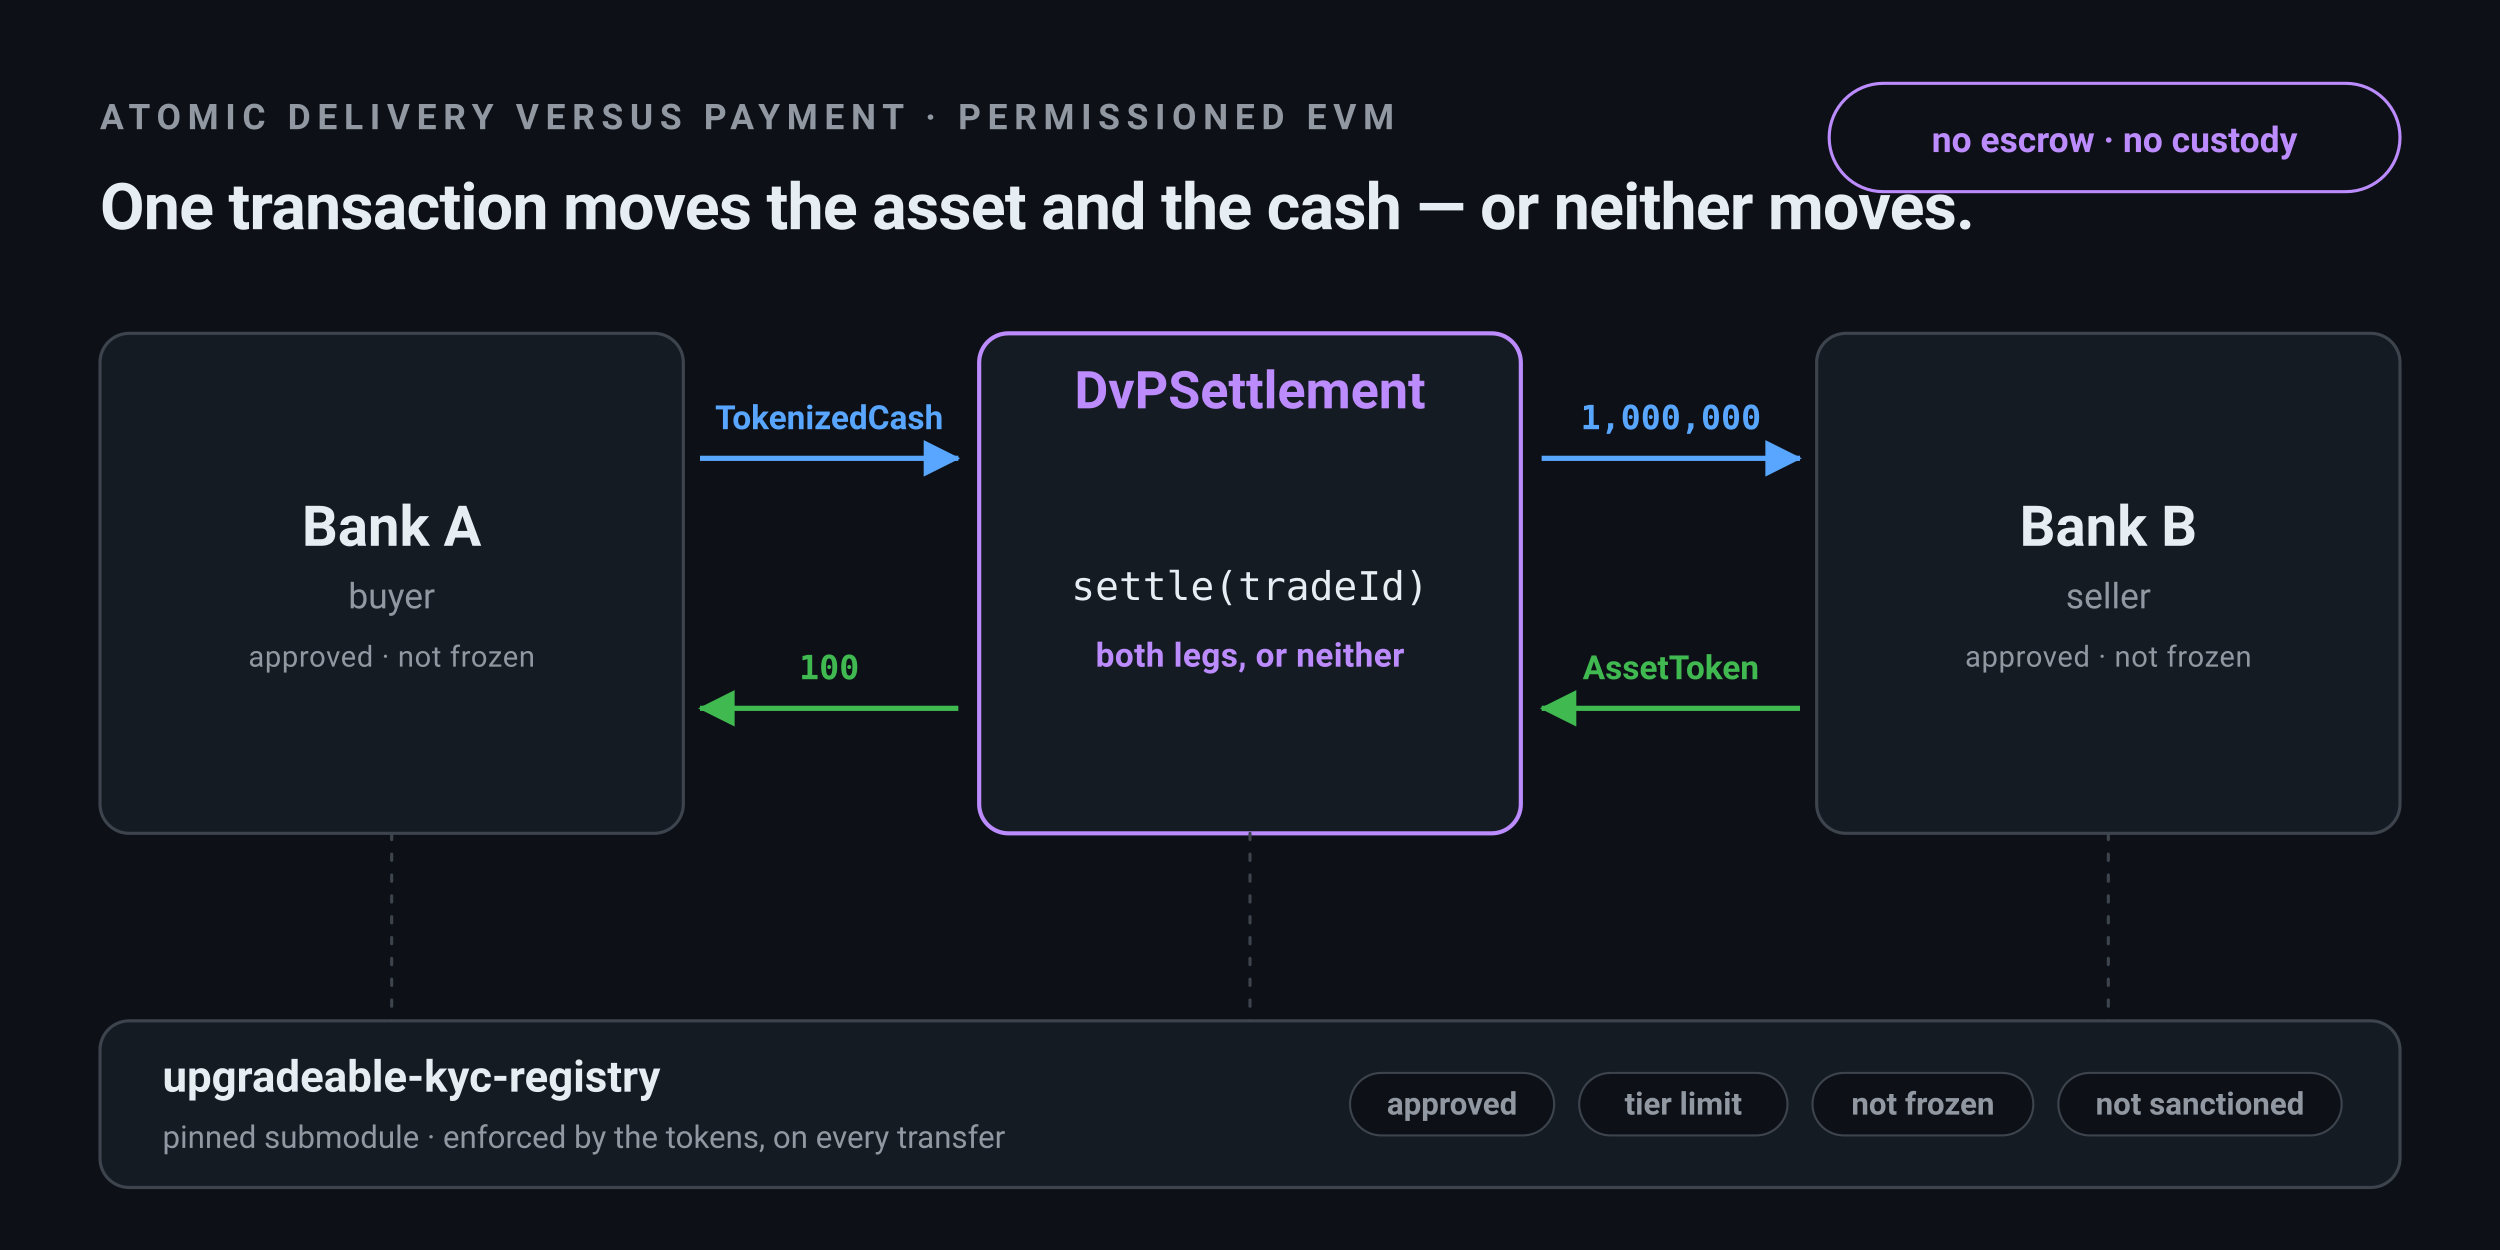
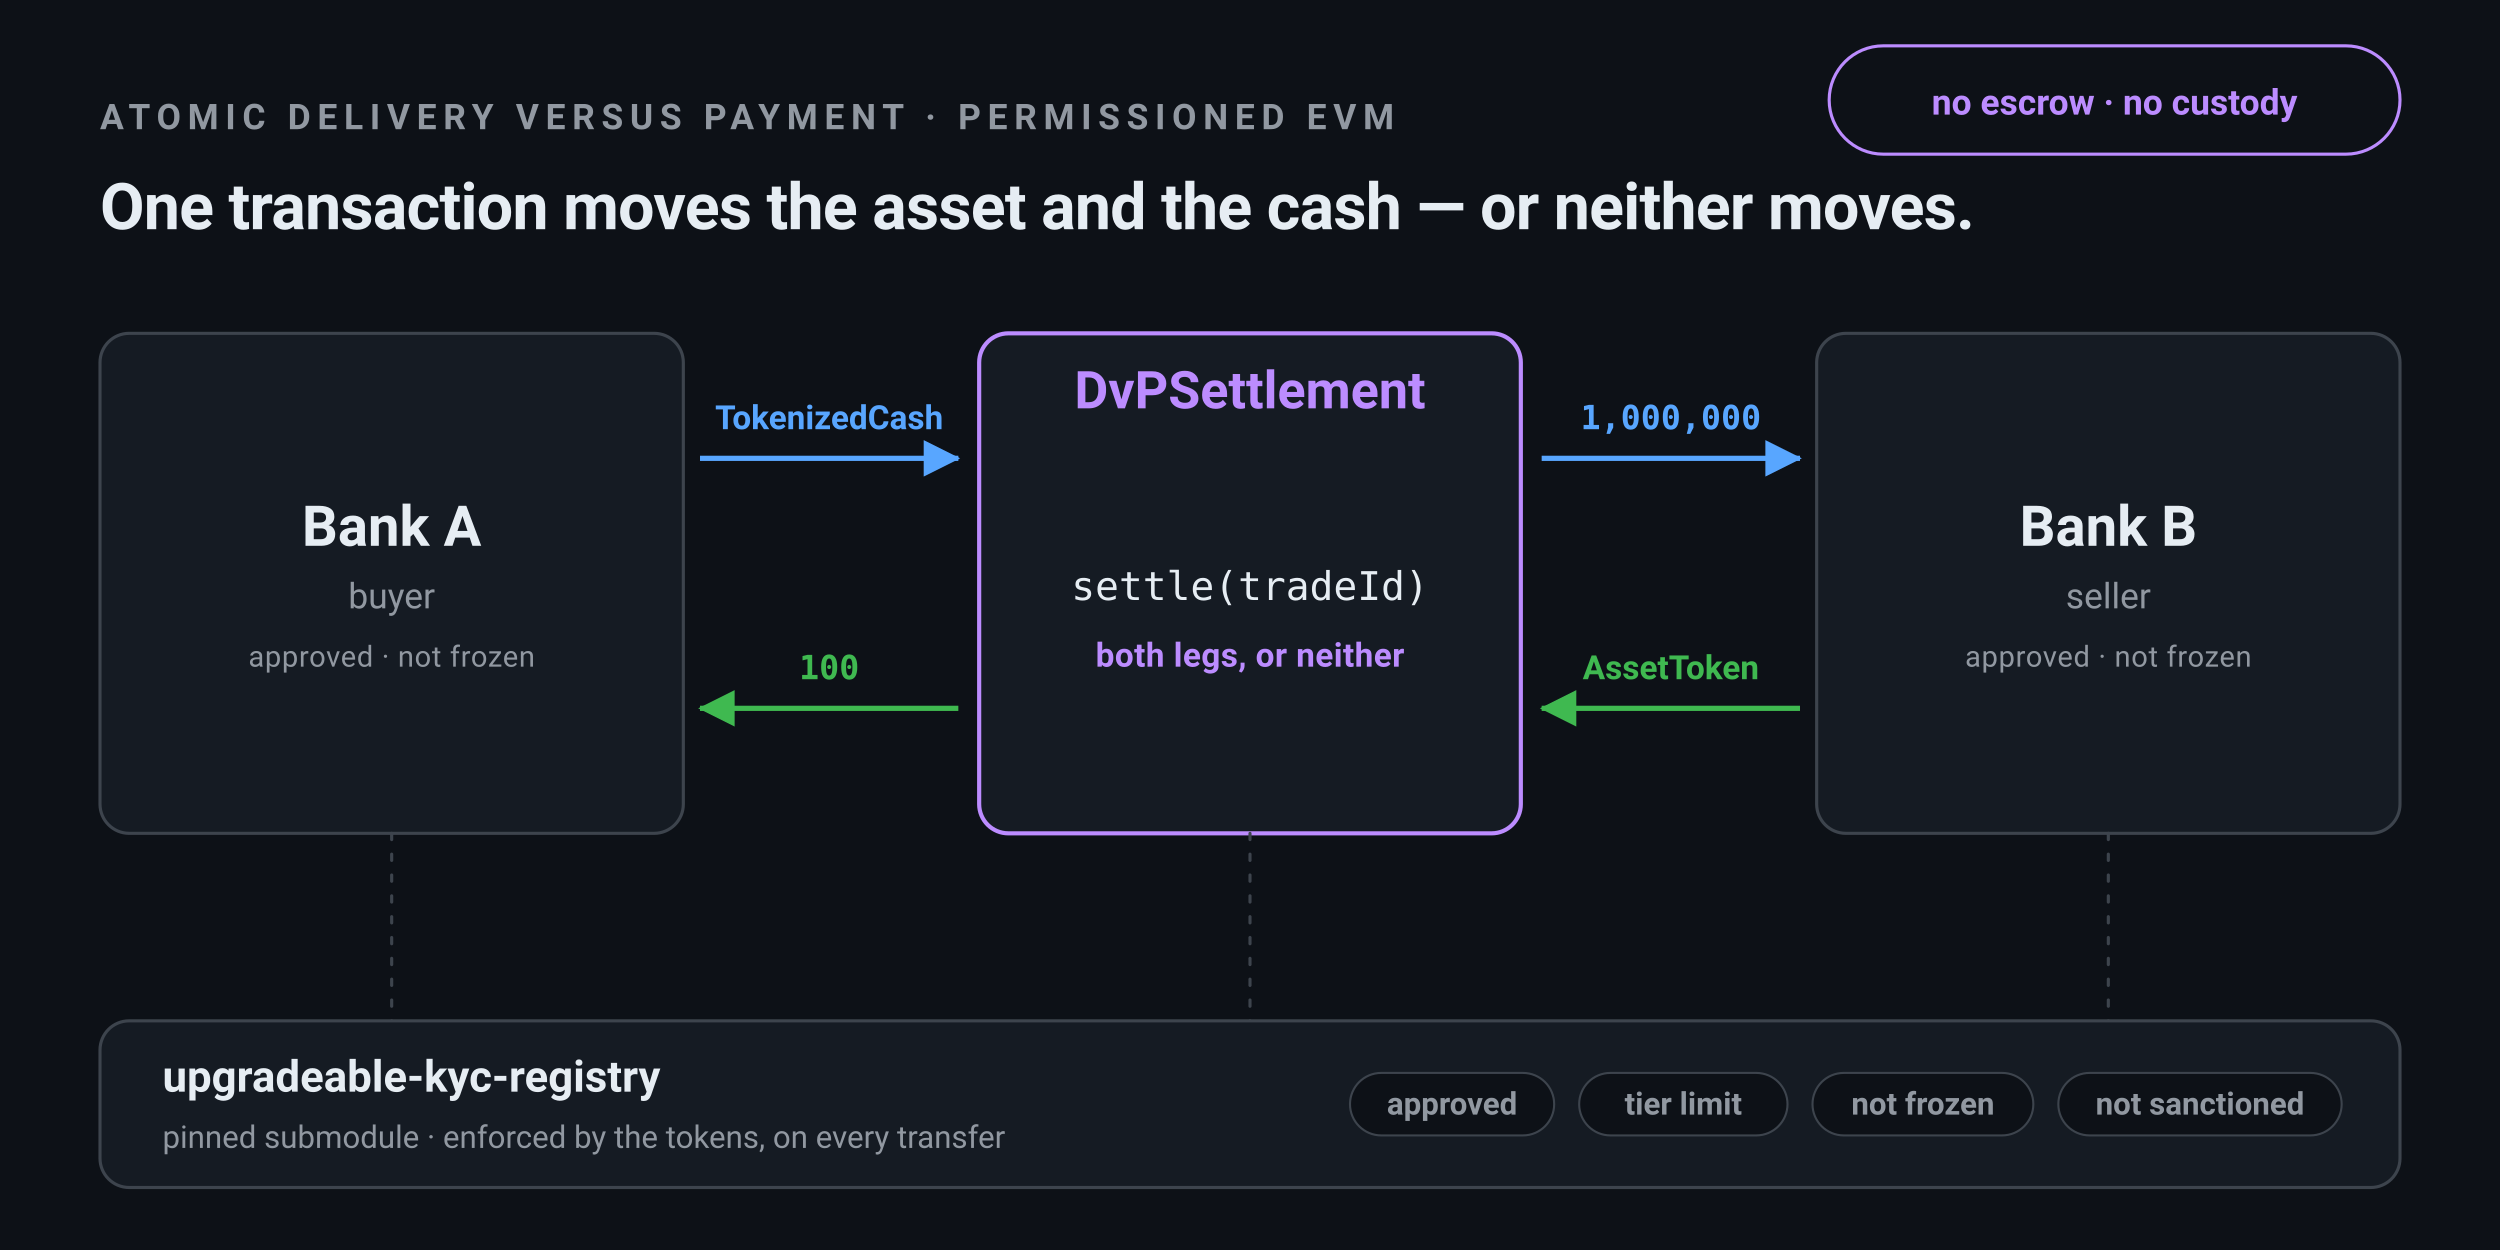
<svg xmlns="http://www.w3.org/2000/svg" viewBox="0 0 1200 600" width="1200" height="600" role="img" aria-label="Atomic delivery versus payment: Bank A sends 1,000,000 TokenizedCash and Bank B sends 100 AssetToken through DvPSettlement.settle in a single transaction, both legs or neither, with every party checked against the upgradeable-kyc-registry.">
  <style>
    :root { }
    .bg      { fill: #0d1117; }
    .panel   { fill: #151b23; stroke: #3d444d; stroke-width: 1.5; }
    .pill    { fill: #0d1117; stroke: #3d444d; stroke-width: 1; }
    text     { font-family: -apple-system, BlinkMacSystemFont, "Segoe UI", Roboto, Helvetica, Arial, sans-serif; }
    .mono, .mono-lg { font-family: ui-monospace, SFMono-Regular, "SF Mono", Menlo, Consolas, monospace; }

    .eyebrow    { fill: #9198a1; font-size: 17px; font-weight: 700; letter-spacing: 3.2px; }
    .lede       { fill: #e6edf3;  font-size: 31px; font-weight: 600; letter-spacing: -0.4px; }
    .badge-box  { fill: none; stroke: #bc8cff; stroke-width: 1.5; }
    .badge      { fill: #bc8cff; font-size: 17px; font-weight: 600; text-anchor: middle; }

    .node-title { fill: #e6edf3;  font-size: 27px; font-weight: 650; text-anchor: middle; }
    .node-sub   { fill: #9198a1; font-size: 17px; text-anchor: middle; }
    .node-meta  { fill: #9198a1; font-size: 14px; text-anchor: middle; letter-spacing: 0.3px; }

    .settle-box   { fill: #151b23; stroke: #bc8cff; stroke-width: 2; }
    .settle-title { fill: #bc8cff; font-size: 25px; font-weight: 700; text-anchor: middle; }
    .mono-lg      { fill: #e6edf3; font-size: 19px; text-anchor: middle; }
    .thesis       { fill: #bc8cff; font-size: 16px; font-weight: 600; text-anchor: middle; letter-spacing: 0.2px; }

    .leg-cash  { stroke: #58a6ff;  stroke-width: 2.5; }
    .leg-asset { stroke: #3fb950; stroke-width: 2.5; }
    .lbl-cash  { fill: #58a6ff;  font-size: 16px; font-weight: 600; text-anchor: middle; }
    .lbl-asset { fill: #3fb950; font-size: 16px; font-weight: 600; text-anchor: middle; }
    .fill-cash  { fill: #58a6ff; }
    .fill-asset { fill: #3fb950; }

    .tie       { stroke: #3d444d; stroke-width: 1.5; stroke-dasharray: 3 7; stroke-linecap: round; }
    .reg-title { fill: #e6edf3;  font-size: 21px; font-weight: 650; }
    .reg-sub   { fill: #9198a1; font-size: 15px; }
    .pill-t    { fill: #9198a1; font-size: 15px; font-weight: 600; text-anchor: middle; }
  </style>
  <defs>
    <marker id="head-cash" viewBox="0 0 10 10" refX="9.5" refY="5" markerWidth="7" markerHeight="7" orient="auto-start-reverse">
      <path d="M0,0 L10,5 L0,10 z" class="fill-cash" />
    </marker>
    <marker id="head-asset" viewBox="0 0 10 10" refX="9.5" refY="5" markerWidth="7" markerHeight="7" orient="auto-start-reverse">
      <path d="M0,0 L10,5 L0,10 z" class="fill-asset" />
    </marker>
  </defs>
  <rect class="bg" x="0" y="0" width="1200" height="600" />
  <text class="eyebrow" x="48" y="62">ATOMIC DELIVERY VERSUS PAYMENT · PERMISSIONED EVM</text>
  <text class="lede" x="48" y="110">One transaction moves the asset and the cash — or neither moves.</text>
-   <rect class="badge-box" x="878" y="40" width="274" height="52" rx="26" />
-   <text class="badge" x="1015" y="73">no escrow · no custody</text>
+   <rect class="badge-box" x="878" y="22" width="274" height="52" rx="26" />
+   <text class="badge" x="1015" y="55">no escrow · no custody</text>
  <rect class="panel" x="48" y="160" width="280" height="240" rx="14" />
  <text class="node-title" x="188" y="262">Bank A</text>
  <text class="node-sub" x="188" y="292">buyer</text>
  <text class="node-meta" x="188" y="320">approved · not frozen</text>
  <rect class="settle-box" x="470" y="160" width="260" height="240" rx="14" />
  <text class="settle-title" x="600" y="196">DvPSettlement</text>
  <text class="mono-lg" x="600" y="288">settle(tradeId)</text>
  <text class="thesis" x="600" y="320">both legs, or neither</text>
  <rect class="panel" x="872" y="160" width="280" height="240" rx="14" />
  <text class="node-title" x="1012" y="262">Bank B</text>
  <text class="node-sub" x="1012" y="292">seller</text>
  <text class="node-meta" x="1012" y="320">approved · not frozen</text>
  <line class="leg-cash" x1="336" y1="220" x2="460" y2="220" marker-end="url(#head-cash)" />
  <line class="leg-cash" x1="740" y1="220" x2="864" y2="220" marker-end="url(#head-cash)" />
  <text class="lbl-cash" x="398" y="206">TokenizedCash</text>
  <text class="lbl-cash mono" x="802" y="206">1,000,000</text>
  <line class="leg-asset" x1="864" y1="340" x2="740" y2="340" marker-end="url(#head-asset)" />
  <line class="leg-asset" x1="460" y1="340" x2="336" y2="340" marker-end="url(#head-asset)" />
  <text class="lbl-asset" x="802" y="326">AssetToken</text>
  <text class="lbl-asset mono" x="398" y="326">100</text>
  <line class="tie" x1="188" y1="400" x2="188" y2="490" />
  <line class="tie" x1="600" y1="400" x2="600" y2="490" />
  <line class="tie" x1="1012" y1="400" x2="1012" y2="490" />
  <rect class="panel" x="48" y="490" width="1104" height="80" rx="14" />
  <text class="reg-title" x="78" y="524">upgradeable-kyc-registry</text>
  <text class="reg-sub" x="78" y="551">pinned submodule · enforced by the tokens, on every transfer</text>
  <rect class="pill" x="648" y="515" width="98" height="30" rx="15" />
  <text class="pill-t" x="697" y="535">approved</text>
  <rect class="pill" x="758" y="515" width="100" height="30" rx="15" />
  <text class="pill-t" x="808" y="535">tier limit</text>
  <rect class="pill" x="870" y="515" width="106" height="30" rx="15" />
  <text class="pill-t" x="923" y="535">not frozen</text>
  <rect class="pill" x="988" y="515" width="136" height="30" rx="15" />
  <text class="pill-t" x="1056" y="535">not sanctioned</text>
</svg>
